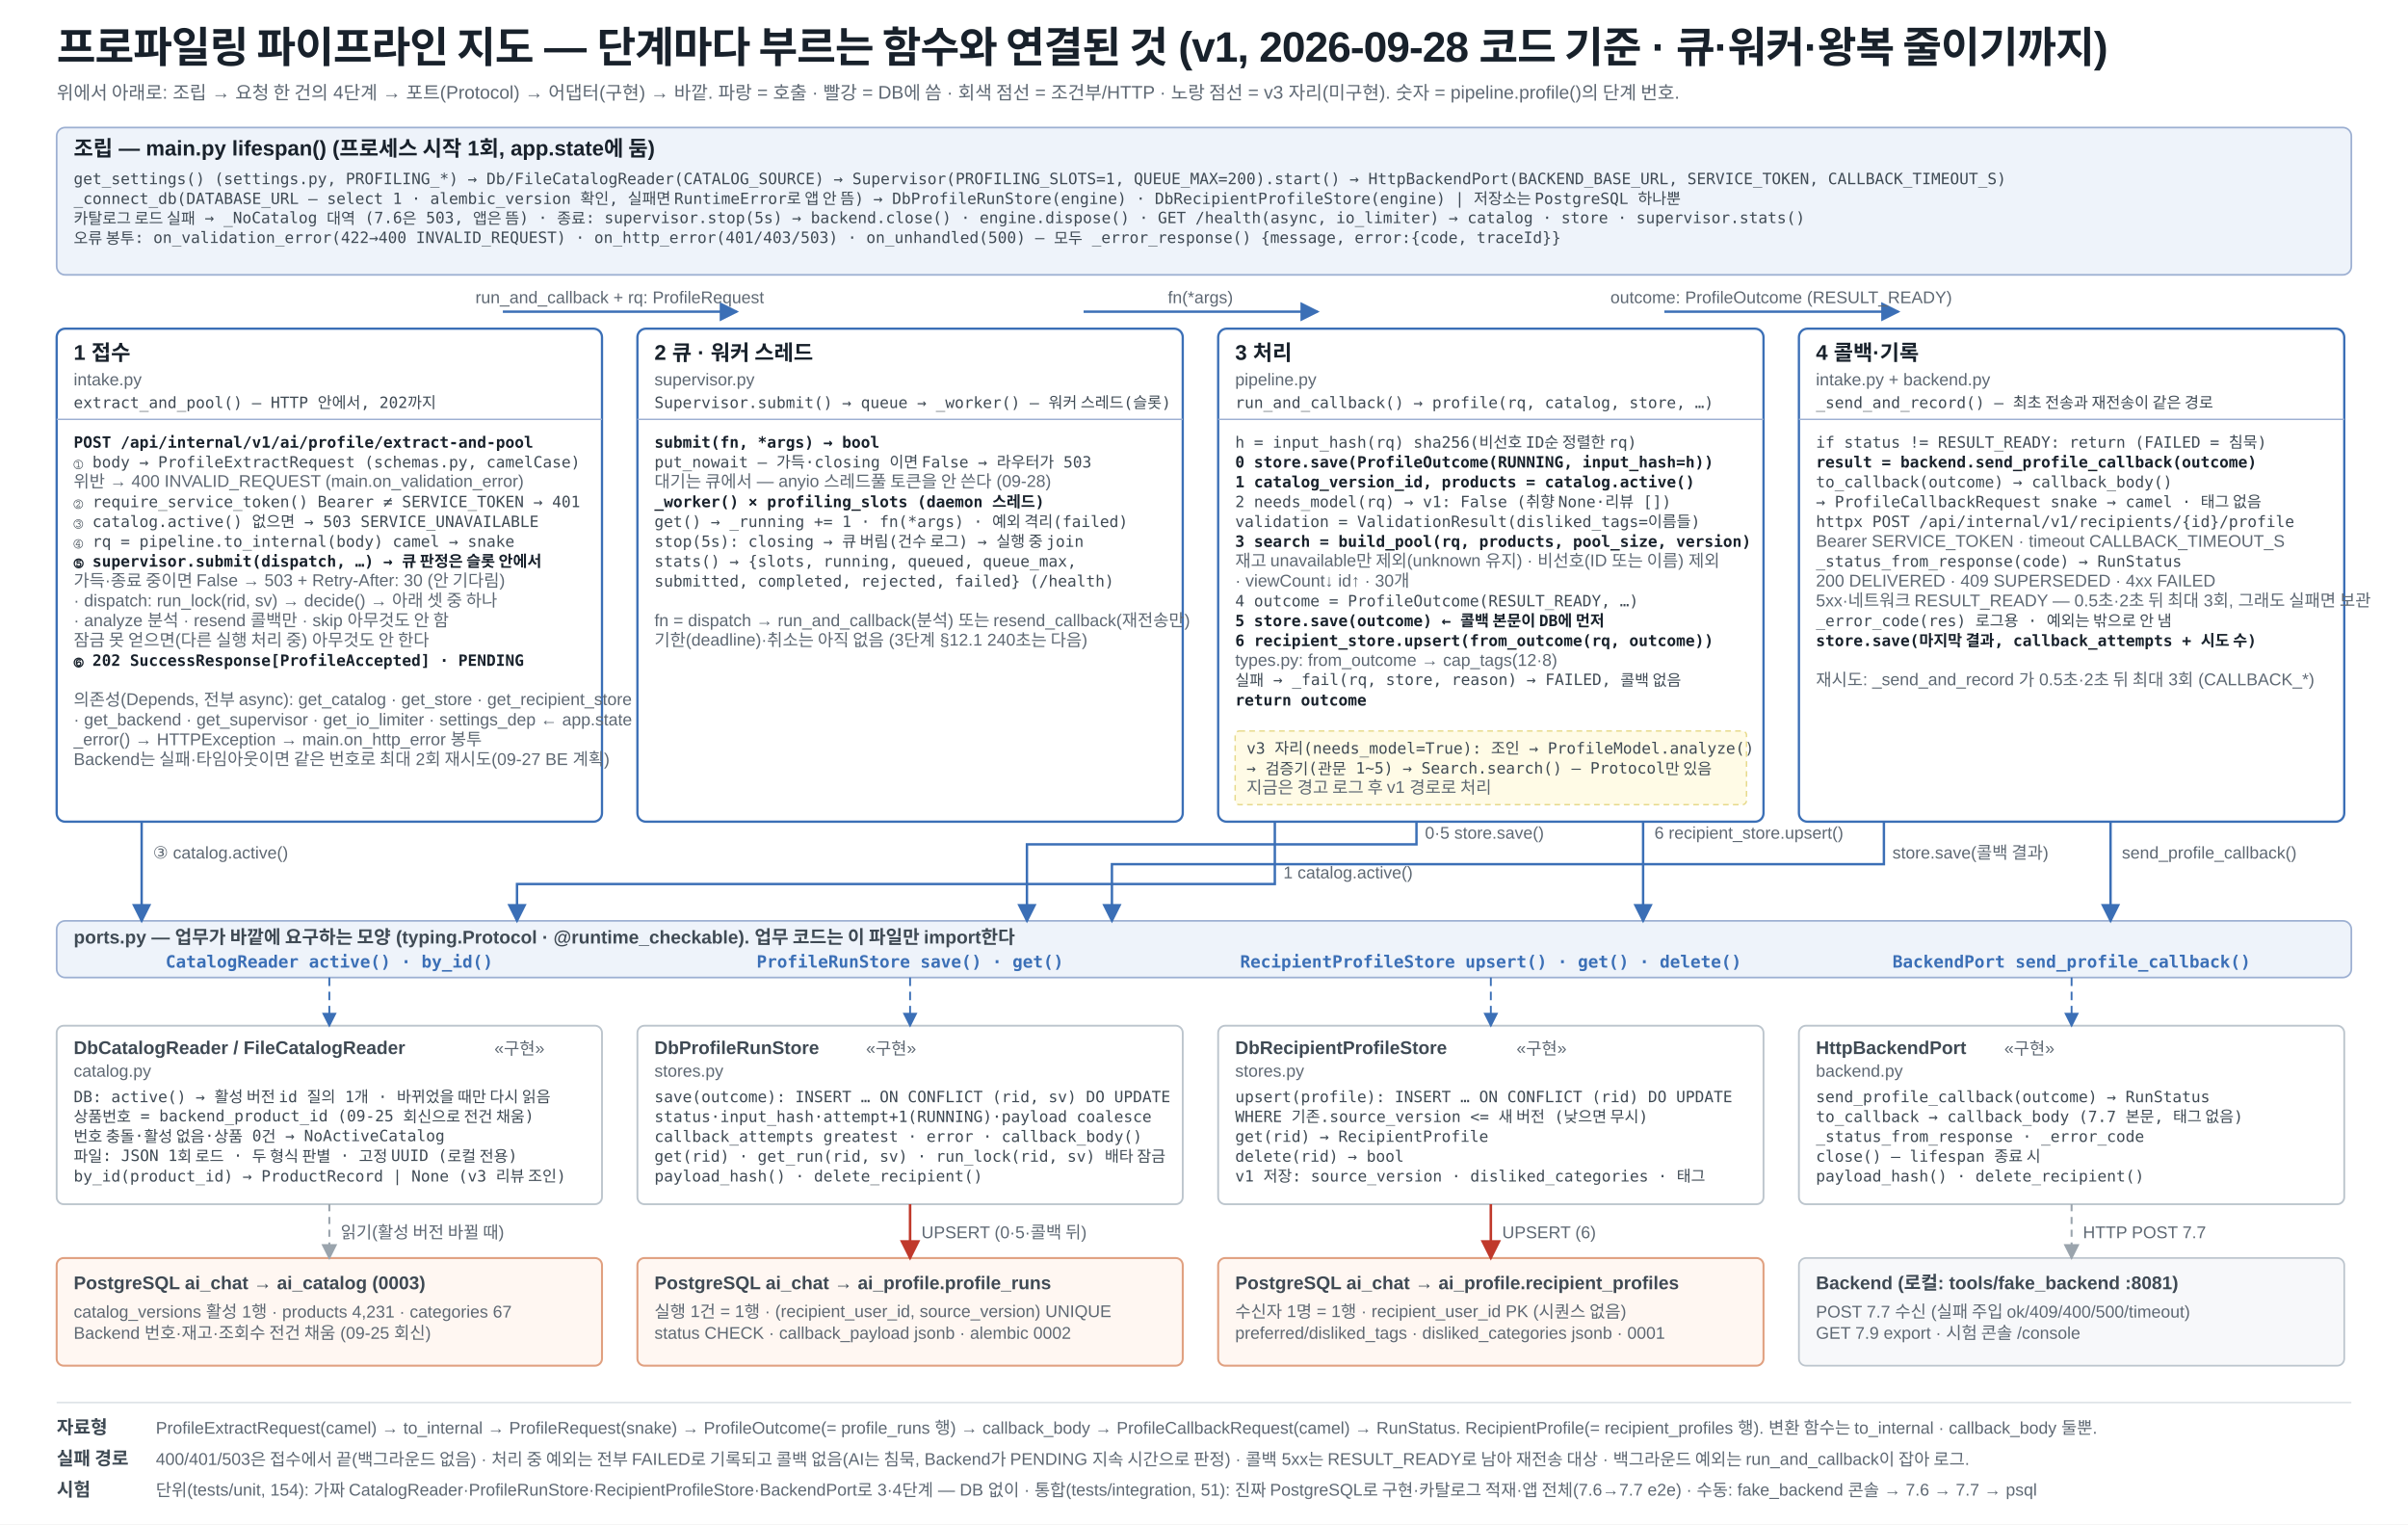
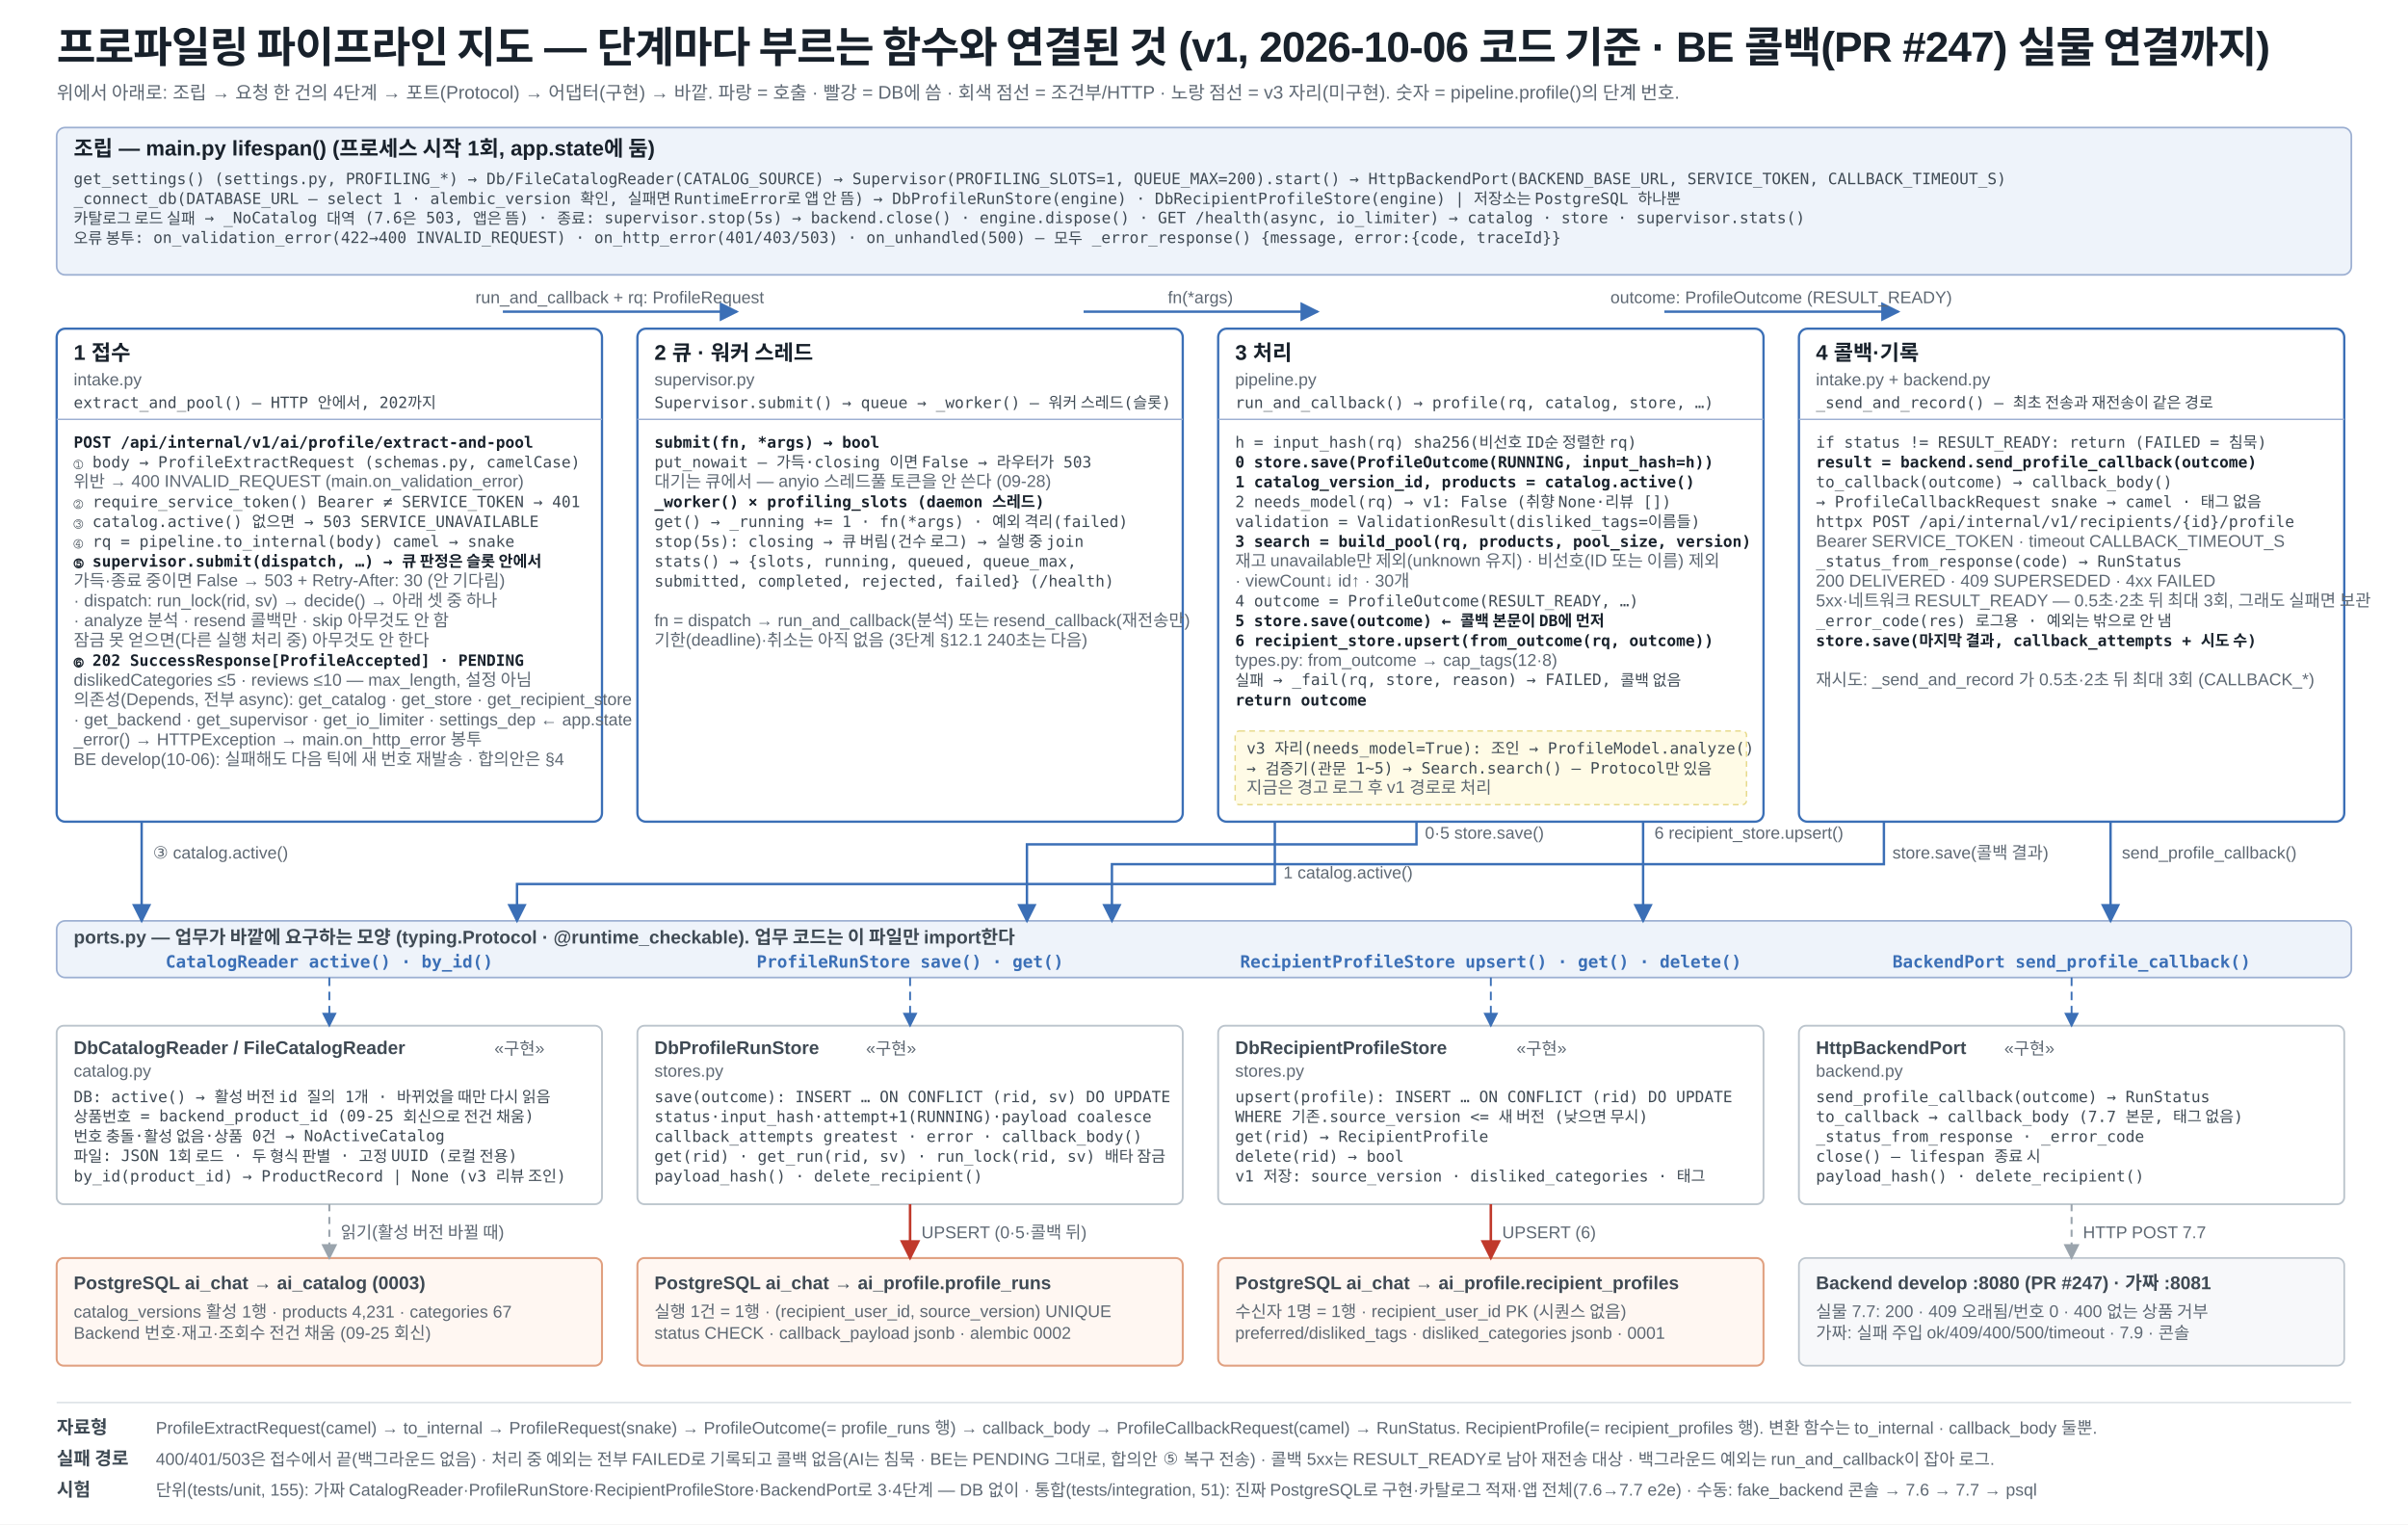
<svg xmlns="http://www.w3.org/2000/svg" width="3400" height="2152" viewBox="0 0 1700 1076" role="img">
  <defs>
    <marker id="a" markerWidth="8" markerHeight="8" refX="7" refY="4" orient="auto">
      <path d="M0 0 L8 4 L0 8 Z" fill="#3b6fb6" />
    </marker>
    <marker id="g" markerWidth="8" markerHeight="8" refX="7" refY="4" orient="auto">
      <path d="M0 0 L8 4 L0 8 Z" fill="#9aa4ad" />
    </marker>
    <marker id="w" markerWidth="8" markerHeight="8" refX="7" refY="4" orient="auto">
      <path d="M0 0 L8 4 L0 8 Z" fill="#c0392b" />
    </marker>
    <style>text{font-family:"Apple SD Gothic Neo","Noto Sans KR",Arial,sans-serif;fill:#18212b}.title{font-size:30px;font-weight:700;letter-spacing:-.6px}
.h{font-size:15px;font-weight:700}.h2{font-size:13px;font-weight:700;fill:#3f4a54}.sub{font-size:12px;fill:#5e6873}.msg{font-size:13px}
.mono{font-family:Menlo,ui-monospace,monospace;font-size:11px;fill:#3f4a54}.monob{font-family:Menlo,ui-monospace,monospace;font-size:11px;font-weight:700;fill:#18212b}
.small{font-size:13px;fill:#5e6873}.num{font-size:11px;font-weight:700;fill:#fff}.port{font-family:Menlo,ui-monospace,monospace;font-size:12px;font-weight:700;fill:#3b6fb6}
.call{fill:none;stroke:#3b6fb6;stroke-width:1.7;marker-end:url(#a)}.grey{fill:none;stroke:#9aa4ad;stroke-width:1.4;stroke-dasharray:5 4;marker-end:url(#g)}.write{fill:none;stroke:#c0392b;stroke-width:1.8;marker-end:url(#w)}
.impl{fill:none;stroke:#3b6fb6;stroke-width:1.3;stroke-dasharray:6 4;marker-end:url(#a)}
.box{fill:#fff;stroke:#bcc5cd;stroke-width:1.3}.stage{fill:#fff;stroke:#3b6fb6;stroke-width:1.6}.band{fill:#eef3fa;stroke:#9db0d2;stroke-width:1.2}.old{fill:#f7f8fa;stroke:#d5dbe0;stroke-width:1.2}
.db{fill:#fff7f2;stroke:#e0a080;stroke-width:1.4}.ext{fill:#f7f8fa;stroke:#bcc5cd;stroke-width:1.2}.v3{fill:#fffbe6;stroke:#e6d98a;stroke-width:1;stroke-dasharray:4 3}.rule{stroke:#d9dee3;stroke-width:1}</style>
  </defs>
  <rect width="1700" height="1076" fill="white" />
-   <text x="40" y="44" class="title">프로파일링 파이프라인 지도 — 단계마다 부르는 함수와 연결된 것 (v1, 2026-09-28 코드 기준 · 큐·워커·왕복 줄이기까지)</text>
+   <text x="40" y="44" class="title">프로파일링 파이프라인 지도 — 단계마다 부르는 함수와 연결된 것 (v1, 2026-10-06 코드 기준 · BE 콜백(PR #247) 실물 연결까지)</text>
  <text x="40" y="70" class="small">위에서 아래로: 조립 → 요청 한 건의 4단계 → 포트(Protocol) → 어댑터(구현) → 바깥. 파랑 = 호출 · 빨강 = DB에 씀 · 회색 점선 = 조건부/HTTP · 노랑 점선 = v3 자리(미구현). 숫자 = pipeline.profile()의 단계 번호.</text>
  <rect x="40" y="90" width="1620" height="104" rx="6" class="band" />
  <text x="52" y="110" class="h">조립 — main.py  lifespan()  (프로세스 시작 1회, app.state에 둠)</text>
  <text x="52" y="130" class="mono">get_settings() (settings.py, PROFILING_*)  →  Db/FileCatalogReader(CATALOG_SOURCE)  →  Supervisor(PROFILING_SLOTS=1, QUEUE_MAX=200).start()  →  HttpBackendPort(BACKEND_BASE_URL, SERVICE_TOKEN, CALLBACK_TIMEOUT_S)</text>
  <text x="52" y="144" class="mono">_connect_db(DATABASE_URL — select 1 · alembic_version 확인, 실패면 RuntimeError로 앱 안 뜸) → DbProfileRunStore(engine) · DbRecipientProfileStore(engine)   |   저장소는 PostgreSQL 하나뿐</text>
  <text x="52" y="158" class="mono">카탈로그 로드 실패 → _NoCatalog 대역 (7.6은 503, 앱은 뜸)    ·    종료: supervisor.stop(5s) → backend.close() · engine.dispose()    ·    GET /health(async, io_limiter) → catalog · store · supervisor.stats()</text>
  <text x="52" y="172" class="mono">오류 봉투: on_validation_error(422→400 INVALID_REQUEST) · on_http_error(401/403/503) · on_unhandled(500) — 모두 _error_response() {message, error:{code, traceId}}</text>
  <rect x="40" y="232" width="385" height="348" rx="6" class="stage" />
  <text x="52" y="254" class="h">1  접수</text>
  <text x="52" y="272" class="sub">intake.py</text>
  <text x="52" y="288" class="mono">extract_and_pool()  — HTTP 안에서, 202까지</text>
  <line x1="40" y1="296" x2="425" y2="296" stroke="#9db0d2" />
  <rect x="450" y="232" width="385" height="348" rx="6" class="stage" />
  <text x="462" y="254" class="h">2  큐 · 워커 스레드</text>
  <text x="462" y="272" class="sub">supervisor.py</text>
  <text x="462" y="288" class="mono">Supervisor.submit() → queue → _worker()  — 워커 스레드(슬롯)</text>
  <line x1="450" y1="296" x2="835" y2="296" stroke="#9db0d2" />
  <rect x="860" y="232" width="385" height="348" rx="6" class="stage" />
  <text x="872" y="254" class="h">3  처리</text>
  <text x="872" y="272" class="sub">pipeline.py</text>
  <text x="872" y="288" class="mono">run_and_callback() → profile(rq, catalog, store, …)</text>
  <line x1="860" y1="296" x2="1245" y2="296" stroke="#9db0d2" />
  <rect x="1270" y="232" width="385" height="348" rx="6" class="stage" />
  <text x="1282" y="254" class="h">4  콜백·기록</text>
  <text x="1282" y="272" class="sub">intake.py + backend.py</text>
  <text x="1282" y="288" class="mono">_send_and_record()  — 최초 전송과 재전송이 같은 경로</text>
  <line x1="1270" y1="296" x2="1655" y2="296" stroke="#9db0d2" />
  <text x="52" y="316" class="monob">POST /api/internal/v1/ai/profile/extract-and-pool</text>
  <text x="52" y="330" class="mono">① body → ProfileExtractRequest  (schemas.py, camelCase)</text>
  <text x="52" y="344" class="sub">     위반 → 400 INVALID_REQUEST (main.on_validation_error)</text>
  <text x="52" y="358" class="mono">② require_service_token()  Bearer ≠ SERVICE_TOKEN → 401</text>
  <text x="52" y="372" class="mono">③ catalog.active()  없으면 → 503 SERVICE_UNAVAILABLE</text>
  <text x="52" y="386" class="mono">④ rq = pipeline.to_internal(body)   camel → snake</text>
  <text x="52" y="400" class="monob">⑤ supervisor.submit(dispatch, …) → 큐   판정은 슬롯 안에서</text>
  <text x="52" y="414" class="sub">     가득·종료 중이면 False → 503 + Retry-After: 30 (안 기다림)</text>
  <text x="52" y="428" class="sub">· dispatch: run_lock(rid, sv) → decide() → 아래 셋 중 하나</text>
  <text x="52" y="442" class="sub">· analyze 분석 · resend 콜백만 · skip 아무것도 안 함</text>
  <text x="52" y="456" class="sub">  잠금 못 얻으면(다른 실행 처리 중) 아무것도 안 한다</text>
  <text x="52" y="470" class="monob">⑥ 202 SuccessResponse[ProfileAccepted] · PENDING</text>
-   <text x="52" y="484" class="mono" />
+   <text x="52" y="484" class="sub">dislikedCategories ≤5 · reviews ≤10 — max_length, 설정 아님</text>
  <text x="52" y="498" class="sub">의존성(Depends, 전부 async): get_catalog · get_store · get_recipient_store</text>
  <text x="52" y="512" class="sub">· get_backend · get_supervisor · get_io_limiter · settings_dep  ← app.state</text>
  <text x="52" y="526" class="sub">_error() → HTTPException → main.on_http_error 봉투</text>
-   <text x="52" y="540" class="sub">Backend는 실패·타임아웃이면 같은 번호로 최대 2회 재시도(09-27 BE 계획)</text>
+   <text x="52" y="540" class="sub">BE develop(10-06): 실패해도 다음 틱에 새 번호 재발송 · 합의안은 §4</text>
  <text x="462" y="316" class="monob">submit(fn, *args) → bool</text>
  <text x="462" y="330" class="mono">  put_nowait — 가득·closing 이면 False → 라우터가 503</text>
  <text x="462" y="344" class="sub">  대기는 큐에서 — anyio 스레드풀 토큰을 안 쓴다 (09-28)</text>
  <text x="462" y="358" class="monob">_worker()  × profiling_slots  (daemon 스레드)</text>
  <text x="462" y="372" class="mono">  get() → _running += 1 · fn(*args) · 예외 격리(failed)</text>
  <text x="462" y="386" class="mono">stop(5s): closing → 큐 버림(건수 로그) → 실행 중 join</text>
  <text x="462" y="400" class="mono">stats() → {slots, running, queued, queue_max,</text>
  <text x="462" y="414" class="mono">  submitted, completed, rejected, failed}   (/health)</text>
  <text x="462" y="428" class="mono" />
  <text x="462" y="442" class="sub">fn = dispatch → run_and_callback(분석) 또는 resend_callback(재전송만)</text>
  <text x="462" y="456" class="sub">기한(deadline)·취소는 아직 없음 (3단계 §12.1 240초는 다음)</text>
  <text x="872" y="316" class="mono">h = input_hash(rq)   sha256(비선호 ID순 정렬한 rq)</text>
  <text x="872" y="330" class="monob">0  store.save(ProfileOutcome(RUNNING, input_hash=h))</text>
  <text x="872" y="344" class="monob">1  catalog_version_id, products = catalog.active()</text>
  <text x="872" y="358" class="mono">2  needs_model(rq) → v1: False (취향 None·리뷰 [])</text>
  <text x="872" y="372" class="mono">   validation = ValidationResult(disliked_tags=이름들)</text>
  <text x="872" y="386" class="monob">3  search = build_pool(rq, products, pool_size, version)</text>
  <text x="872" y="400" class="sub">   재고 unavailable만 제외(unknown 유지) · 비선호(ID 또는 이름) 제외</text>
  <text x="872" y="414" class="sub">   · viewCount↓ id↑ · 30개</text>
  <text x="872" y="428" class="mono">4  outcome = ProfileOutcome(RESULT_READY, …)</text>
  <text x="872" y="442" class="monob">5  store.save(outcome)      ← 콜백 본문이 DB에 먼저</text>
  <text x="872" y="456" class="monob">6  recipient_store.upsert(from_outcome(rq, outcome))</text>
  <text x="872" y="470" class="sub">   types.py: from_outcome → cap_tags(12·8)</text>
  <text x="872" y="484" class="mono">실패 → _fail(rq, store, reason) → FAILED, 콜백 없음</text>
  <text x="872" y="498" class="monob">return outcome</text>
  <rect x="872" y="516" width="361" height="52" rx="3" class="v3" />
  <text x="880" y="532" class="mono">v3 자리(needs_model=True): 조인 → ProfileModel.analyze()</text>
  <text x="880" y="546" class="mono">→ 검증기(관문 1~5) → Search.search() — Protocol만 있음</text>
  <text x="880" y="560" class="sub">지금은 경고 로그 후 v1 경로로 처리</text>
  <text x="1282" y="316" class="mono">if status != RESULT_READY: return  (FAILED = 침묵)</text>
  <text x="1282" y="330" class="monob">result = backend.send_profile_callback(outcome)</text>
  <text x="1282" y="344" class="mono">  to_callback(outcome) → callback_body()</text>
  <text x="1282" y="358" class="mono">    → ProfileCallbackRequest  snake → camel · 태그 없음</text>
  <text x="1282" y="372" class="mono">  httpx POST /api/internal/v1/recipients/{id}/profile</text>
  <text x="1282" y="386" class="sub">    Bearer SERVICE_TOKEN · timeout CALLBACK_TIMEOUT_S</text>
  <text x="1282" y="400" class="mono">  _status_from_response(code) → RunStatus</text>
  <text x="1282" y="414" class="sub">    200 DELIVERED · 409 SUPERSEDED · 4xx FAILED</text>
  <text x="1282" y="428" class="sub">    5xx·네트워크 RESULT_READY — 0.5초·2초 뒤 최대 3회, 그래도 실패면 보관</text>
  <text x="1282" y="442" class="mono">  _error_code(res)  로그용 · 예외는 밖으로 안 냄</text>
  <text x="1282" y="456" class="monob">store.save(마지막 결과, callback_attempts + 시도 수)</text>
  <text x="1282" y="470" class="mono" />
  <text x="1282" y="484" class="sub">재시도: _send_and_record 가 0.5초·2초 뒤 최대 3회 (CALLBACK_*)</text>
  <path d="M355 220 H520" class="call" />
  <text x="437.5" y="214" class="sub" text-anchor="middle">run_and_callback + rq: ProfileRequest</text>
  <path d="M765 220 H930" class="call" />
  <text x="847.5" y="214" class="sub" text-anchor="middle">fn(*args)</text>
  <path d="M1175 220 H1340" class="call" />
  <text x="1257.5" y="214" class="sub" text-anchor="middle">outcome: ProfileOutcome (RESULT_READY)</text>
  <rect x="40" y="650" width="1620" height="40" rx="6" class="band" />
  <text x="52" y="666" class="h2">ports.py — 업무가 바깥에 요구하는 모양 (typing.Protocol · @runtime_checkable). 업무 코드는 이 파일만 import한다</text>
  <text x="232.5" y="683" class="port" text-anchor="middle">CatalogReader  active() · by_id()</text>
  <text x="642.5" y="683" class="port" text-anchor="middle">ProfileRunStore  save() · get()</text>
  <text x="1052.5" y="683" class="port" text-anchor="middle">RecipientProfileStore  upsert() · get() · delete()</text>
  <text x="1462.5" y="683" class="port" text-anchor="middle">BackendPort  send_profile_callback()</text>
  <path d="M100 580 V650" class="call" />
  <text x="108" y="606" class="sub">③ catalog.active()</text>
  <path d="M1000 580 V596 H725 V650" class="call" />
  <text x="1006" y="592" class="sub">0·5 store.save()</text>
  <path d="M1330 580 V610 H785 V650" class="call" />
  <text x="1336" y="606" class="sub">store.save(콜백 결과)</text>
  <path d="M900 580 V624 H365 V650" class="call" />
  <text x="906" y="620" class="sub">1 catalog.active()</text>
  <path d="M1160 580 V650" class="call" />
  <text x="1168" y="592" class="sub">6 recipient_store.upsert()</text>
  <path d="M1490 580 V650" class="call" />
  <text x="1498" y="606" class="sub">send_profile_callback()</text>
  <rect x="40" y="724" width="385" height="126" rx="5" class="box" />
  <text x="52" y="744" class="h2">DbCatalogReader / FileCatalogReader</text>
  <text x="349.0" y="744" class="sub">«구현»</text>
  <text x="52" y="760" class="sub">catalog.py</text>
  <text x="52" y="778" class="mono">DB: active() → 활성 버전 id 질의 1개 · 바뀌었을 때만 다시 읽음</text>
  <text x="52" y="792" class="mono">  상품번호 = backend_product_id (09-25 회신으로 전건 채움)</text>
  <text x="52" y="806" class="mono">  번호 충돌·활성 없음·상품 0건 → NoActiveCatalog</text>
  <text x="52" y="820" class="mono">파일: JSON 1회 로드 · 두 형식 판별 · 고정 UUID (로컬 전용)</text>
  <text x="52" y="834" class="mono">by_id(product_id) → ProductRecord | None  (v3 리뷰 조인)</text>
  <path d="M232.5 690 V724" class="impl" />
  <rect x="450" y="724" width="385" height="126" rx="5" class="box" />
  <text x="462" y="744" class="h2">DbProfileRunStore</text>
  <text x="611.4" y="744" class="sub">«구현»</text>
  <text x="462" y="760" class="sub">stores.py</text>
  <text x="462" y="778" class="mono">save(outcome): INSERT … ON CONFLICT (rid, sv) DO UPDATE</text>
  <text x="462" y="792" class="mono">  status·input_hash·attempt+1(RUNNING)·payload coalesce</text>
  <text x="462" y="806" class="mono">  callback_attempts greatest · error · callback_body()</text>
  <text x="462" y="820" class="mono">get(rid) · get_run(rid, sv) · run_lock(rid, sv) 배타 잠금</text>
  <text x="462" y="834" class="mono">payload_hash() · delete_recipient()</text>
  <path d="M642.5 690 V724" class="impl" />
  <rect x="860" y="724" width="385" height="126" rx="5" class="box" />
  <text x="872" y="744" class="h2">DbRecipientProfileStore</text>
  <text x="1070.6" y="744" class="sub">«구현»</text>
  <text x="872" y="760" class="sub">stores.py</text>
  <text x="872" y="778" class="mono">upsert(profile): INSERT … ON CONFLICT (rid) DO UPDATE</text>
  <text x="872" y="792" class="mono">  WHERE 기존.source_version &lt;= 새 버전 (낮으면 무시)</text>
  <text x="872" y="806" class="mono">get(rid) → RecipientProfile</text>
  <text x="872" y="820" class="mono">delete(rid) → bool</text>
  <text x="872" y="834" class="mono">v1 저장: source_version · disliked_categories · 태그</text>
  <path d="M1052.5 690 V724" class="impl" />
  <rect x="1270" y="724" width="385" height="126" rx="5" class="box" />
  <text x="1282" y="744" class="h2">HttpBackendPort</text>
  <text x="1415.0" y="744" class="sub">«구현»</text>
  <text x="1282" y="760" class="sub">backend.py</text>
  <text x="1282" y="778" class="mono">send_profile_callback(outcome) → RunStatus</text>
  <text x="1282" y="792" class="mono">  to_callback → callback_body (7.7 본문, 태그 없음)</text>
  <text x="1282" y="806" class="mono">  _status_from_response · _error_code</text>
  <text x="1282" y="820" class="mono">close() — lifespan 종료 시</text>
  <text x="1282" y="834" class="mono">payload_hash() · delete_recipient()</text>
  <path d="M1462.5 690 V724" class="impl" />
  <rect x="40" y="888" width="385" height="76" rx="5" class="db" />
  <text x="52" y="910" class="h2">PostgreSQL  ai_chat → ai_catalog (0003)</text>
  <text x="52" y="930" class="sub">catalog_versions 활성 1행 · products 4,231 · categories 67</text>
  <text x="52" y="945" class="sub">Backend 번호·재고·조회수 전건 채움 (09-25 회신)</text>
  <rect x="450" y="888" width="385" height="76" rx="5" class="db" />
  <text x="462" y="910" class="h2">PostgreSQL  ai_chat → ai_profile.profile_runs</text>
  <text x="462" y="930" class="sub">실행 1건 = 1행 · (recipient_user_id, source_version) UNIQUE</text>
  <text x="462" y="945" class="sub">status CHECK · callback_payload jsonb · alembic 0002</text>
  <rect x="860" y="888" width="385" height="76" rx="5" class="db" />
  <text x="872" y="910" class="h2">PostgreSQL  ai_chat → ai_profile.recipient_profiles</text>
  <text x="872" y="930" class="sub">수신자 1명 = 1행 · recipient_user_id PK (시퀀스 없음)</text>
  <text x="872" y="945" class="sub">preferred/disliked_tags · disliked_categories jsonb · 0001</text>
  <rect x="1270" y="888" width="385" height="76" rx="5" class="ext" />
-   <text x="1282" y="910" class="h2">Backend  (로컬: tools/fake_backend  :8081)</text>
-   <text x="1282" y="930" class="sub">POST 7.7 수신 (실패 주입 ok/409/400/500/timeout)</text>
-   <text x="1282" y="945" class="sub">GET 7.9 export · 시험 콘솔 /console</text>
+   <text x="1282" y="910" class="h2">Backend  develop :8080 (PR #247) · 가짜 :8081</text>
+   <text x="1282" y="930" class="sub">실물 7.7: 200 · 409 오래됨/번호 0 · 400 없는 상품 거부</text>
+   <text x="1282" y="945" class="sub">가짜: 실패 주입 ok/409/400/500/timeout · 7.9 · 콘솔</text>
  <path d="M232.5 850 V888" class="grey" />
  <text x="240.5" y="874" class="sub">읽기(활성 버전 바뀔 때)</text>
  <path d="M642.5 850 V888" class="write" />
  <text x="650.5" y="874" class="sub">UPSERT (0·5·콜백 뒤)</text>
  <path d="M1052.5 850 V888" class="write" />
  <text x="1060.5" y="874" class="sub">UPSERT (6)</text>
  <path d="M1462.5 850 V888" class="grey" />
  <text x="1470.5" y="874" class="sub">HTTP POST 7.7</text>
  <line x1="40" y1="990" x2="1660" y2="990" class="rule" />
  <text x="40" y="1012" class="h2">자료형</text>
  <text x="110" y="1012" class="sub">ProfileExtractRequest(camel) → to_internal → ProfileRequest(snake) → ProfileOutcome(= profile_runs 행) → callback_body → ProfileCallbackRequest(camel) → RunStatus.   RecipientProfile(= recipient_profiles 행).   변환 함수는 to_internal · callback_body 둘뿐.</text>
  <text x="40" y="1034" class="h2">실패 경로</text>
-   <text x="110" y="1034" class="sub">400/401/503은 접수에서 끝(백그라운드 없음) · 처리 중 예외는 전부 FAILED로 기록되고 콜백 없음(AI는 침묵, Backend가 PENDING 지속 시간으로 판정) · 콜백 5xx는 RESULT_READY로 남아 재전송 대상 · 백그라운드 예외는 run_and_callback이 잡아 로그.</text>
+   <text x="110" y="1034" class="sub">400/401/503은 접수에서 끝(백그라운드 없음) · 처리 중 예외는 전부 FAILED로 기록되고 콜백 없음(AI는 침묵 · BE는 PENDING 그대로, 합의안 ⑤ 복구 전송) · 콜백 5xx는 RESULT_READY로 남아 재전송 대상 · 백그라운드 예외는 run_and_callback이 잡아 로그.</text>
  <text x="40" y="1056" class="h2">시험</text>
-   <text x="110" y="1056" class="sub">단위(tests/unit, 154): 가짜 CatalogReader·ProfileRunStore·RecipientProfileStore·BackendPort로 3·4단계 — DB 없이   ·   통합(tests/integration, 51): 진짜 PostgreSQL로 구현·카탈로그 적재·앱 전체(7.6→7.7 e2e)   ·   수동: fake_backend 콘솔 → 7.6 → 7.7 → psql</text>
+   <text x="110" y="1056" class="sub">단위(tests/unit, 155): 가짜 CatalogReader·ProfileRunStore·RecipientProfileStore·BackendPort로 3·4단계 — DB 없이   ·   통합(tests/integration, 51): 진짜 PostgreSQL로 구현·카탈로그 적재·앱 전체(7.6→7.7 e2e)   ·   수동: fake_backend 콘솔 → 7.6 → 7.7 → psql</text>
</svg>
